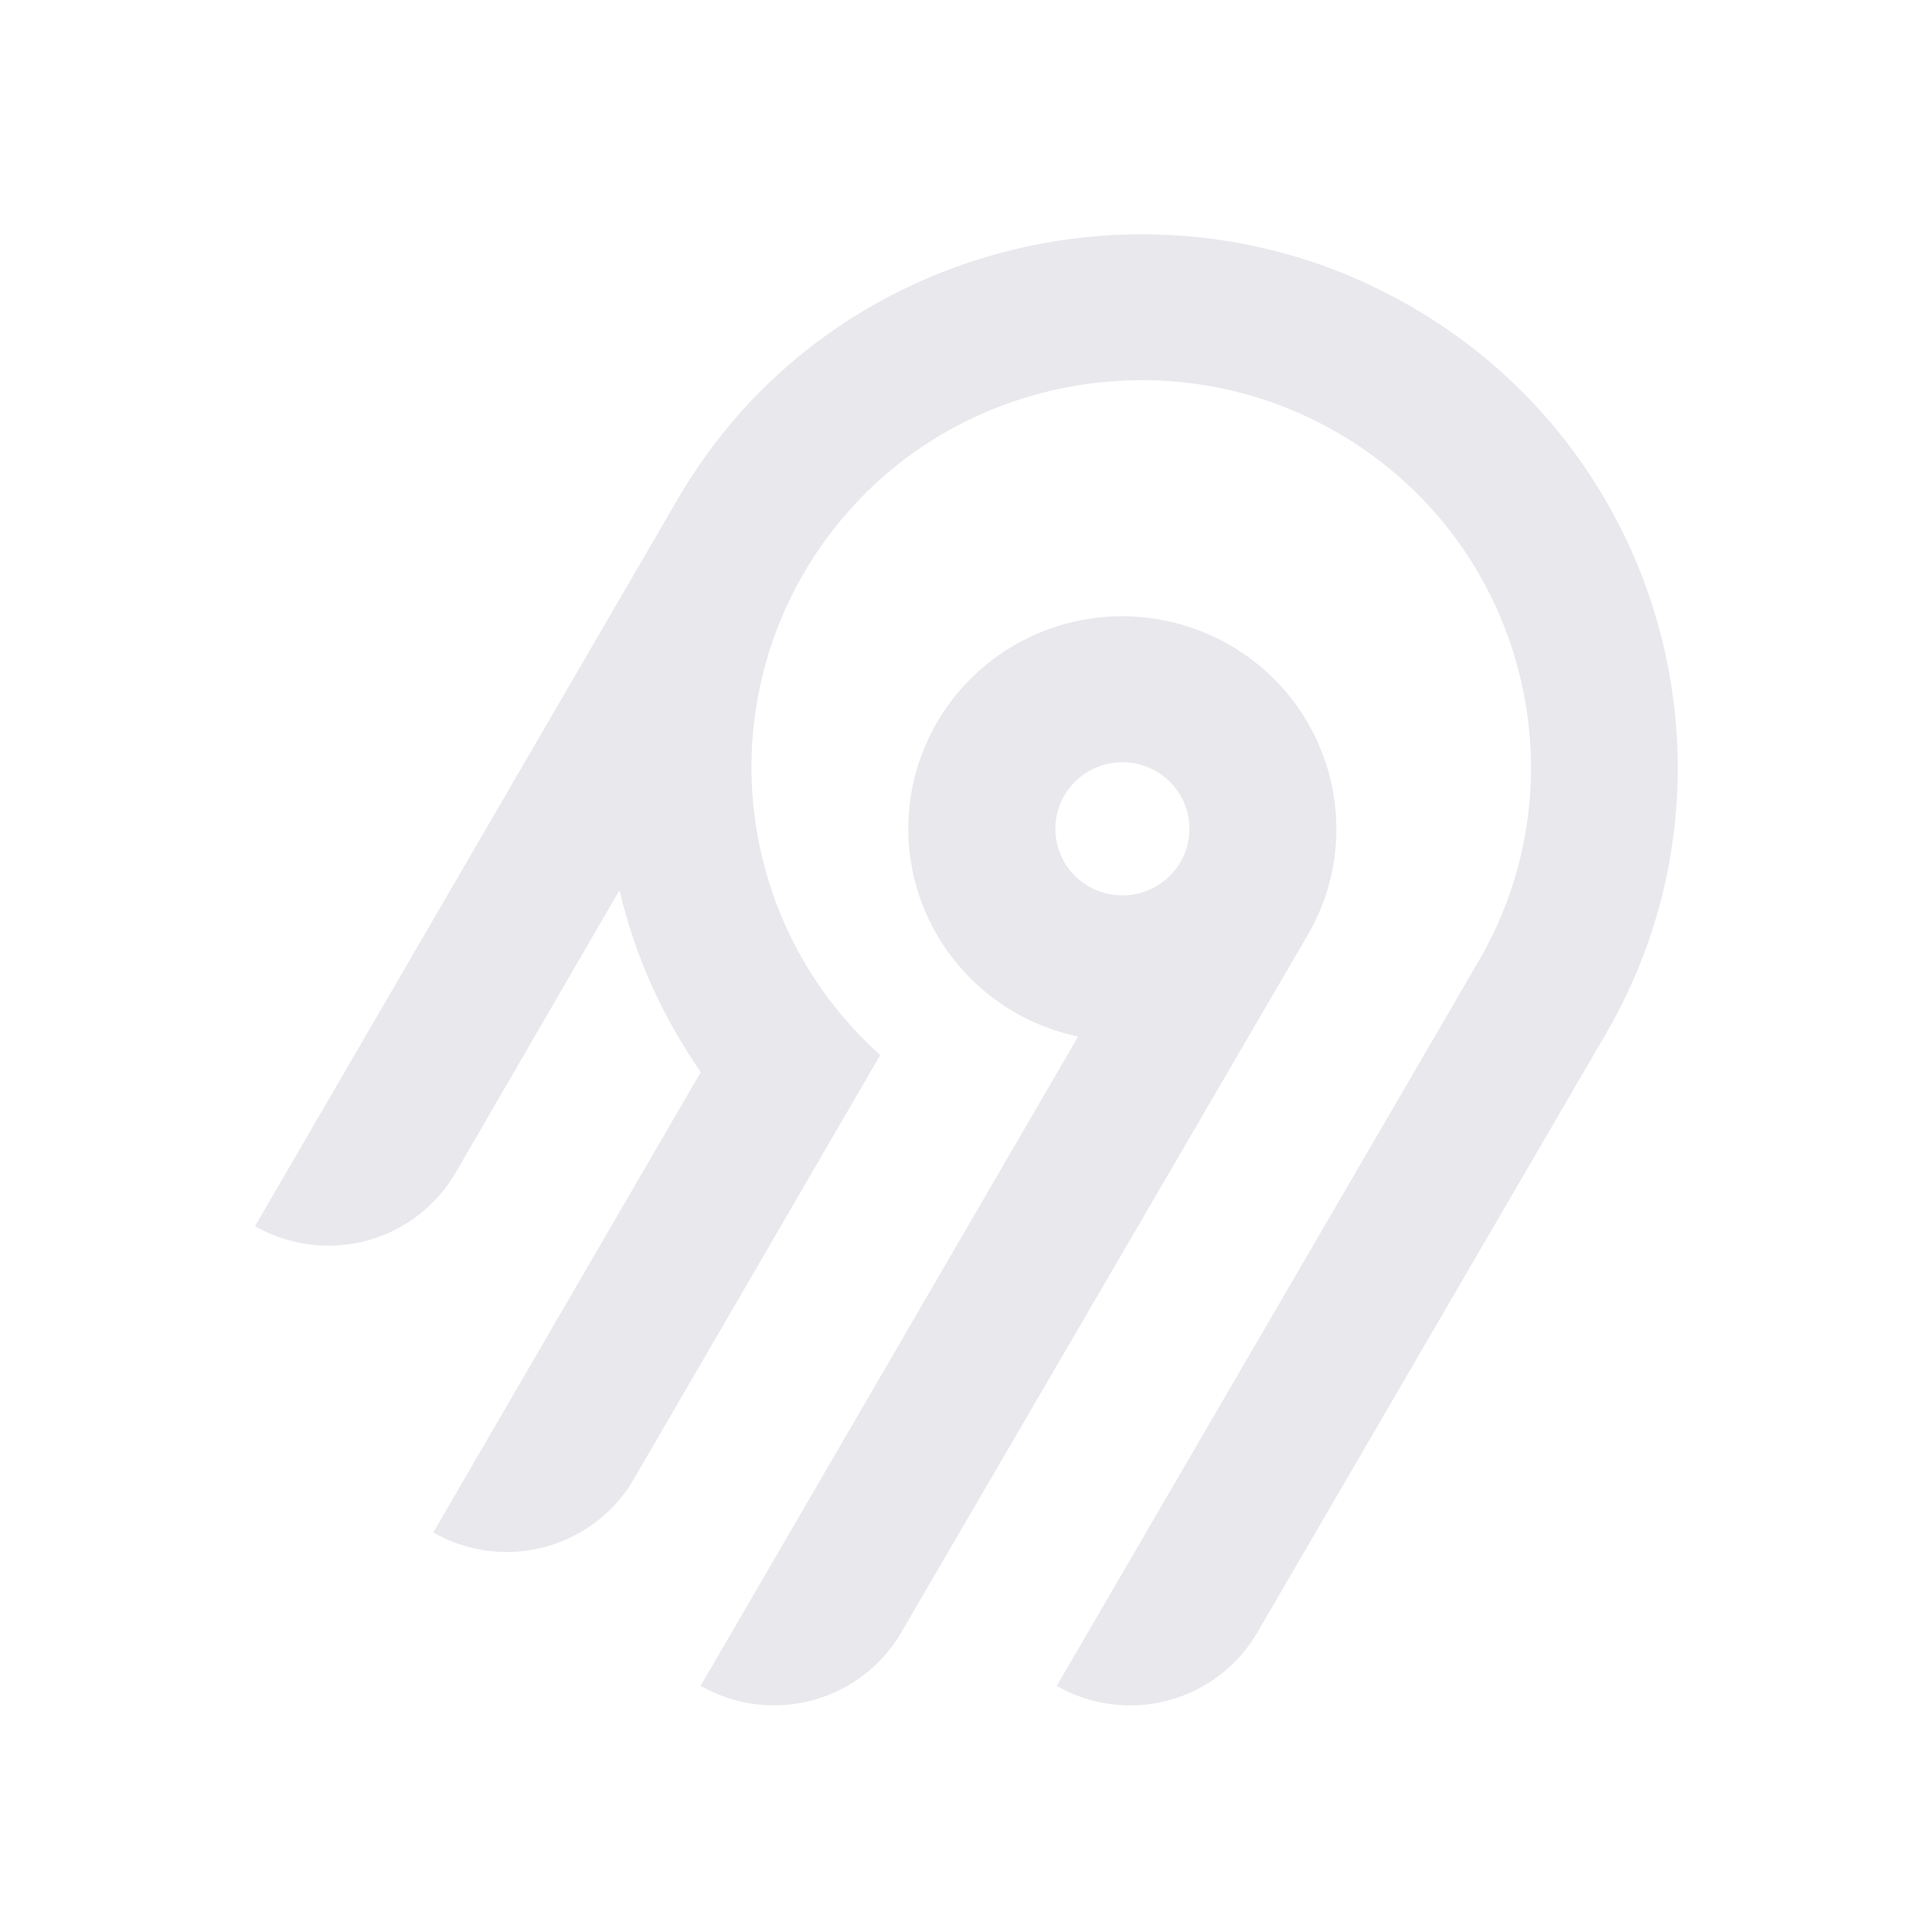
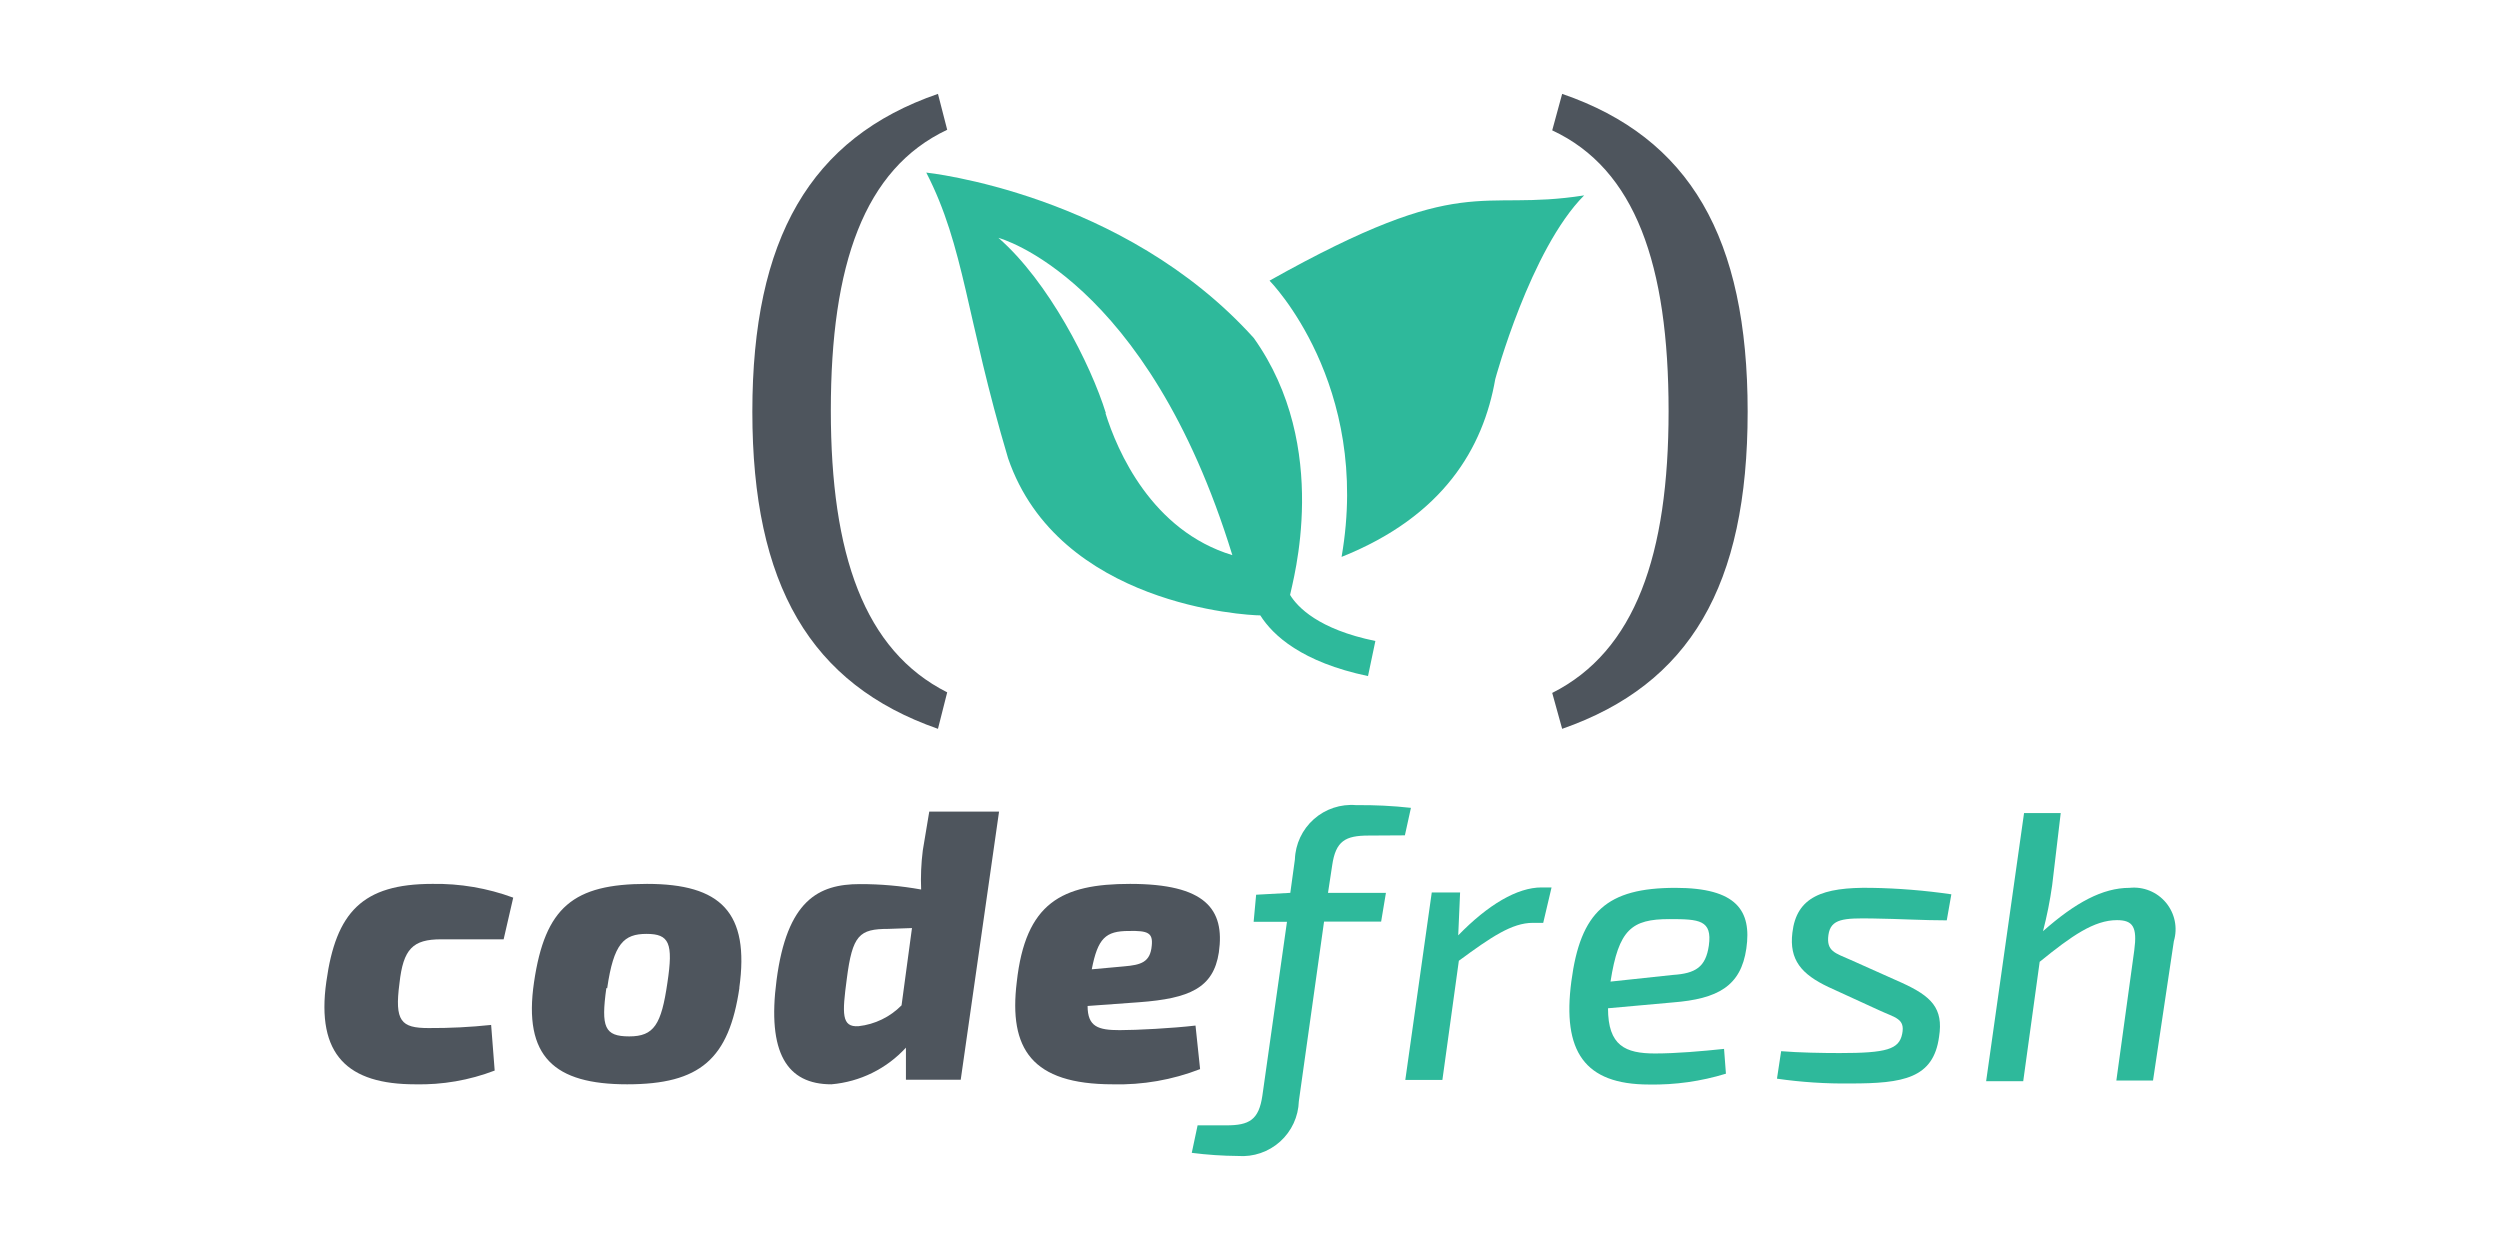
- <svg xmlns="http://www.w3.org/2000/svg" width="250" height="250" fill="none">
-   <path fill="#e8e8ed" fill-rule="evenodd" d="M95.775 53.416c20.364-22.88 54.087-29.592 81.811-16.385 36.836 17.549 50.274 62.252 30.219 96.734l-45.115 77.487a18.994 18.994 0 0 1-11.536 8.784 19.12 19.12 0 0 1-14.412-1.878l54.62-93.829c14.55-25.027 4.818-57.467-21.888-70.24-20.038-9.583-44.533-4.795-59.336 11.685a50.008 50.008 0 0 0-12.902 32.877 49.989 49.989 0 0 0 16.664 37.87l-31.887 54.875a18.917 18.917 0 0 1-4.885 5.534 19.041 19.041 0 0 1-6.647 3.255 19.13 19.13 0 0 1-7.395.482 19.087 19.087 0 0 1-7.018-2.365l34.617-59.575a68.424 68.424 0 0 1-10.524-23.544l-21.213 36.579a18.994 18.994 0 0 1-11.535 8.784A19.123 19.123 0 0 1 33 158.668l54.856-94.356a70.296 70.296 0 0 1 7.919-10.896Zm63.314 30.034c13.211 7.577 17.774 24.427 10.13 37.54l-52.603 90.251a18.997 18.997 0 0 1-11.536 8.784 19.122 19.122 0 0 1-14.412-1.878l48.843-84.024a27.778 27.778 0 0 1-10.825-4.847 27.545 27.545 0 0 1-7.783-8.907 27.344 27.344 0 0 1-3.307-11.326 27.293 27.293 0 0 1 1.776-11.66 27.454 27.454 0 0 1 6.533-9.846 27.703 27.703 0 0 1 10.087-6.222 27.858 27.858 0 0 1 23.097 2.135Zm-19.134 16.961a8.645 8.645 0 0 0-2.232 2.529h-.003a8.565 8.565 0 0 0 .632 9.556 8.68 8.68 0 0 0 4.097 2.915 8.738 8.738 0 0 0 5.036.163 8.692 8.692 0 0 0 4.279-2.642 8.59 8.59 0 0 0 2.079-4.558 8.563 8.563 0 0 0-.821-4.938 8.645 8.645 0 0 0-3.444-3.652 8.72 8.72 0 0 0-6.586-.86 8.7 8.7 0 0 0-3.037 1.487Z" clip-rule="evenodd" />
+ <svg xmlns="http://www.w3.org/2000/svg" id="Layer_1" viewBox="21.2 6.98 120 60" version="1.1" width="120" height="60">
+   <defs id="defs4">
+     <style id="style2">.cls-1,.cls-3{fill:#2eb99b;}.cls-2{fill:#4e555d;}.cls-3{font-size:16.48px;font-family:Lato-Black, Lato;}</style>
+   </defs>
+   <g id="g910">
+     <g transform="matrix(0.5613919,0,0,0.5613919,43.205,31.48816)" id="g850">
+       <path class="cls-1" d="m 69.35,-19.66 c 0,0 8.73,8.83 6.16,23.62 8.73,-3.49 12.12,-9.34 13.14,-15.2 0,0 3,-11.09 7.6,-15.71 -9.14,1.44 -10.06,-2.16 -26.9,7.29" id="path8" style="fill:#2eb99b" />
+       <path class="cls-1" d="m 71.1,7.24 v 0 c 0.21,-1.13 3.57,-12.64 -3.1,-22 -11.17,-12.39 -28,-14.14 -28,-14.14 3.28,6.37 3.39,12.32 7,24.44 4.32,12.55 20.37,13.42 21.56,13.42 1.08,1.71 3.55,4 9.21,5.19 l 0.63,-3 c -4.88,-1 -6.67,-2.91 -7.3,-3.95 m -15.74,-15.52 c -1.3,-4.2 -4.91,-11.27 -9.19,-15 0,0 12.69,3.35 20,27.13 -6.9,-2.09 -9.85,-8.92 -10.85,-12.15" id="path10" style="fill:#2eb99b" />
+       <path class="cls-2" d="m 41.79,-32.56 c -7.11,3.35 -9.95,11.54 -9.95,24 0,12.28 2.84,20.52 9.95,24.1 l -0.79,3.12 C 30.08,14.85 25.13,6.33 25.13,-8.45 25.13,-23.23 30.08,-31.87 41,-35.63 Z" id="path12" style="fill:#4e555d" />
+       <path class="cls-2" d="m 94.37,-35.63 c 10.91,3.75 15.86,12.28 15.86,27.17 0,14.89 -4.94,23.31 -15.86,27.12 l -0.85,-3.07 c 7.11,-3.58 9.95,-11.83 9.95,-24.1 0,-12.51 -2.84,-20.69 -9.95,-24 z" id="path14" style="fill:#4e555d" />
+     </g>
+     <g transform="translate(13.49461,22.19678)" id="g861">
+       <path class="cls-2" d="m 31.45,36.17 a 10,10 0 0 1 -3.82,0.66 c -3.22,0 -4.76,-1.4 -4.26,-4.93 0.46,-3.33 1.73,-4.69 5.09,-4.69 a 10.7,10.7 0 0 1 3.88,0.66 l -0.46,2 h -3 c -1.36,0 -1.82,0.46 -2,2.11 -0.24,1.82 0.07,2.15 1.4,2.15 a 27.15,27.15 0 0 0 3,-0.15 z" id="path16" style="fill:#4e555d" />
+       <path class="cls-2" d="m 43.2,32.18 c -0.5,3.44 -1.89,4.65 -5.39,4.65 -3.5,0 -5,-1.32 -4.47,-4.91 0.53,-3.59 1.88,-4.71 5.42,-4.71 3.54,0 4.94,1.36 4.43,5 m -6.38,0 c -0.26,1.88 -0.09,2.32 1.1,2.32 1.19,0 1.54,-0.57 1.83,-2.57 0.29,-1.91 0.09,-2.35 -1,-2.35 -1.09,0 -1.58,0.46 -1.89,2.61" id="path18" style="fill:#4e555d" />
+       <path class="cls-2" d="m 53.82,36.61 h -2.63 v -1.54 a 5.49,5.49 0 0 1 -3.58,1.76 c -2.13,0 -3.09,-1.51 -2.63,-5 0.5,-3.82 2,-4.61 4,-4.61 a 16.32,16.32 0 0 1 2.94,0.26 11.25,11.25 0 0 1 0.08,-1.88 l 0.31,-1.86 h 3.35 z m -3.47,-7.24 c -1.4,0 -1.73,0.29 -2,2.41 -0.22,1.66 -0.26,2.32 0.57,2.26 a 3.43,3.43 0 0 0 2.06,-1 l 0.5,-3.71 z" id="path20" style="fill:#4e555d" />
+       <path class="cls-2" d="m 65.31,36.1 a 10.78,10.78 0 0 1 -4.19,0.73 c -3.9,0 -5,-1.71 -4.61,-4.91 0.42,-3.8 2.15,-4.71 5.44,-4.71 3.6,0 4.56,1.2 4.26,3.29 -0.26,1.71 -1.41,2.21 -3.82,2.39 l -2.48,0.18 c 0,1 0.51,1.16 1.54,1.16 0.81,0 2.54,-0.09 3.64,-0.22 z m -3.66,-4.93 c 0.83,-0.07 1.27,-0.2 1.34,-1 0.06,-0.61 -0.18,-0.72 -1.1,-0.7 -1.12,0 -1.49,0.35 -1.78,1.84 z" id="path22" style="fill:#4e555d" />
+       <path class="cls-1" d="m 73.4,24.89 c -1.12,0 -1.58,0.26 -1.75,1.43 l -0.2,1.32 h 2.78 l -0.23,1.38 h -2.74 l -1.21,8.62 a 2.72,2.72 0 0 1 -2.92,2.63 18.8,18.8 0 0 1 -2.22,-0.15 l 0.28,-1.32 h 1.38 c 1.1,0 1.56,-0.26 1.73,-1.43 l 1.18,-8.34 h -1.6 l 0.12,-1.3 1.64,-0.09 0.22,-1.6 a 2.71,2.71 0 0 1 2.94,-2.61 21.54,21.54 0 0 1 2.63,0.13 l -0.29,1.32 z" id="path24" style="fill:#2eb99b" />
+       <path class="cls-1" d="m 81.78,29.08 h -0.5 c -1,0 -2,0.68 -3.55,1.82 l -0.79,5.72 h -1.78 l 1.27,-9 h 1.36 l -0.09,2.06 c 1.43,-1.47 2.83,-2.3 4,-2.3 h 0.48 z" id="path26" style="fill:#2eb99b" />
+       <path class="cls-1" d="m 90.55,36.32 a 11.82,11.82 0 0 1 -3.69,0.52 c -3.11,0 -4.17,-1.6 -3.73,-4.95 0.44,-3.35 1.71,-4.49 5,-4.49 2.94,0 3.66,1.1 3.4,2.91 -0.26,1.81 -1.37,2.42 -3.53,2.59 l -3.11,0.28 c 0,1.8 0.83,2.17 2.26,2.17 1,0 2.28,-0.11 3.31,-0.22 z m -2.55,-4.74 c 1.1,-0.07 1.58,-0.38 1.73,-1.41 0.17,-1.23 -0.46,-1.27 -1.89,-1.27 -1.82,0 -2.44,0.5 -2.83,3 z" id="path28" style="fill:#2eb99b" />
+       <path class="cls-1" d="m 95.47,32.16 c -1.29,-0.61 -1.89,-1.3 -1.73,-2.61 0.2,-1.71 1.43,-2.19 3.79,-2.15 a 29.82,29.82 0 0 1 3.84,0.31 l -0.22,1.25 c -1.14,0 -2.21,-0.07 -3.57,-0.09 -1.36,-0.02 -2,0 -2.11,0.79 -0.11,0.79 0.33,0.87 1.07,1.2 l 2.46,1.1 c 1.4,0.64 2,1.21 1.78,2.59 -0.27,2 -1.73,2.24 -4.25,2.24 a 22.75,22.75 0 0 1 -3.53,-0.23 l 0.2,-1.32 c 0.83,0.07 2,0.09 2.81,0.09 2.26,0 2.85,-0.18 3,-0.92 0.15,-0.74 -0.33,-0.77 -1.12,-1.14 z" id="path30" style="fill:#2eb99b" />
+       <path class="cls-1" d="m 106.21,27.27 a 19.52,19.52 0 0 1 -0.44,2.21 c 1.56,-1.38 2.87,-2.08 4.15,-2.08 a 2,2 0 0 1 2.13,2.56 l -1,6.69 h -1.76 l 0.86,-6.25 c 0.15,-1.12 -0.06,-1.45 -0.83,-1.45 -1.1,0 -2.17,0.75 -3.71,2 l -0.79,5.73 h -1.78 l 1.82,-12.87 h 1.76 z" id="path32" style="fill:#2eb99b" />
+     </g>
+   </g>
</svg>
